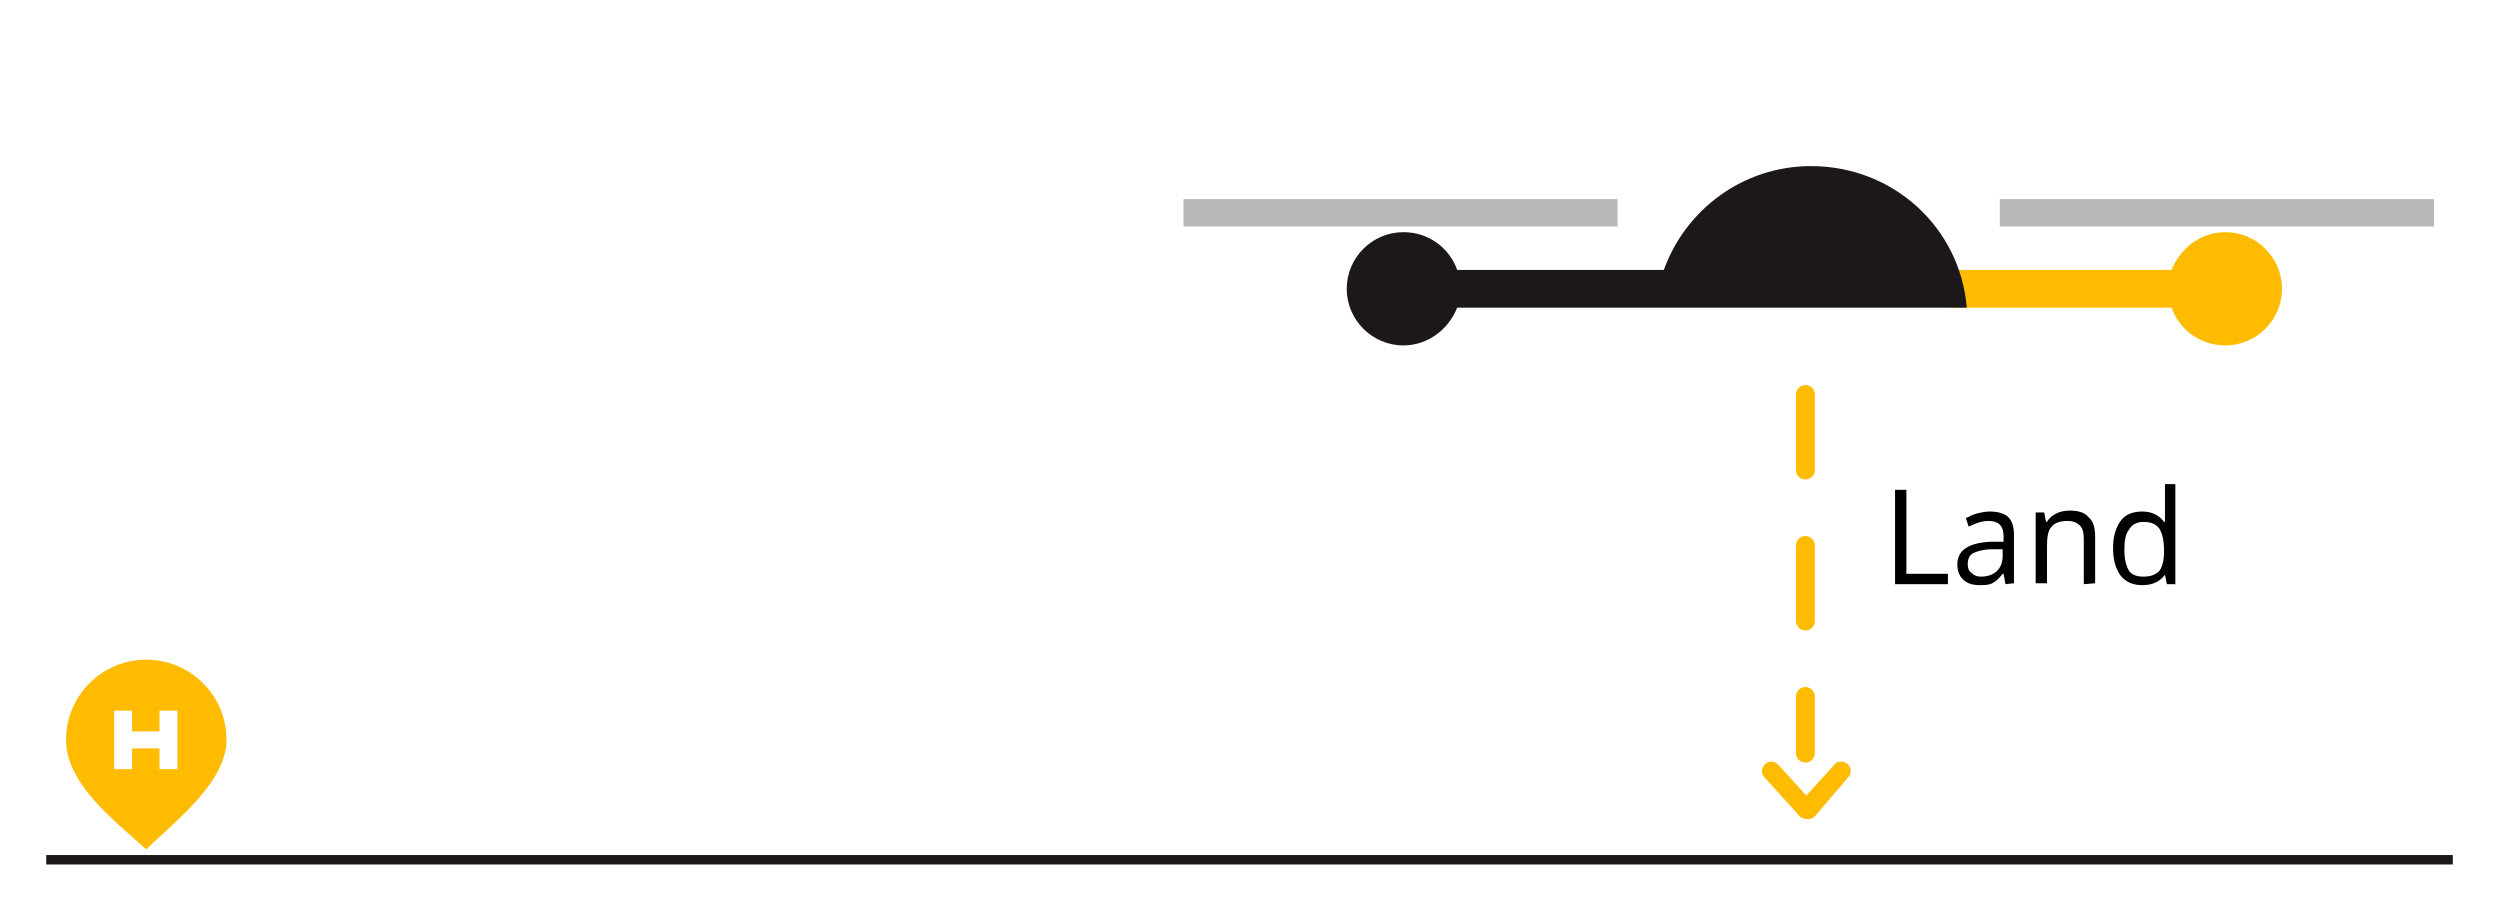
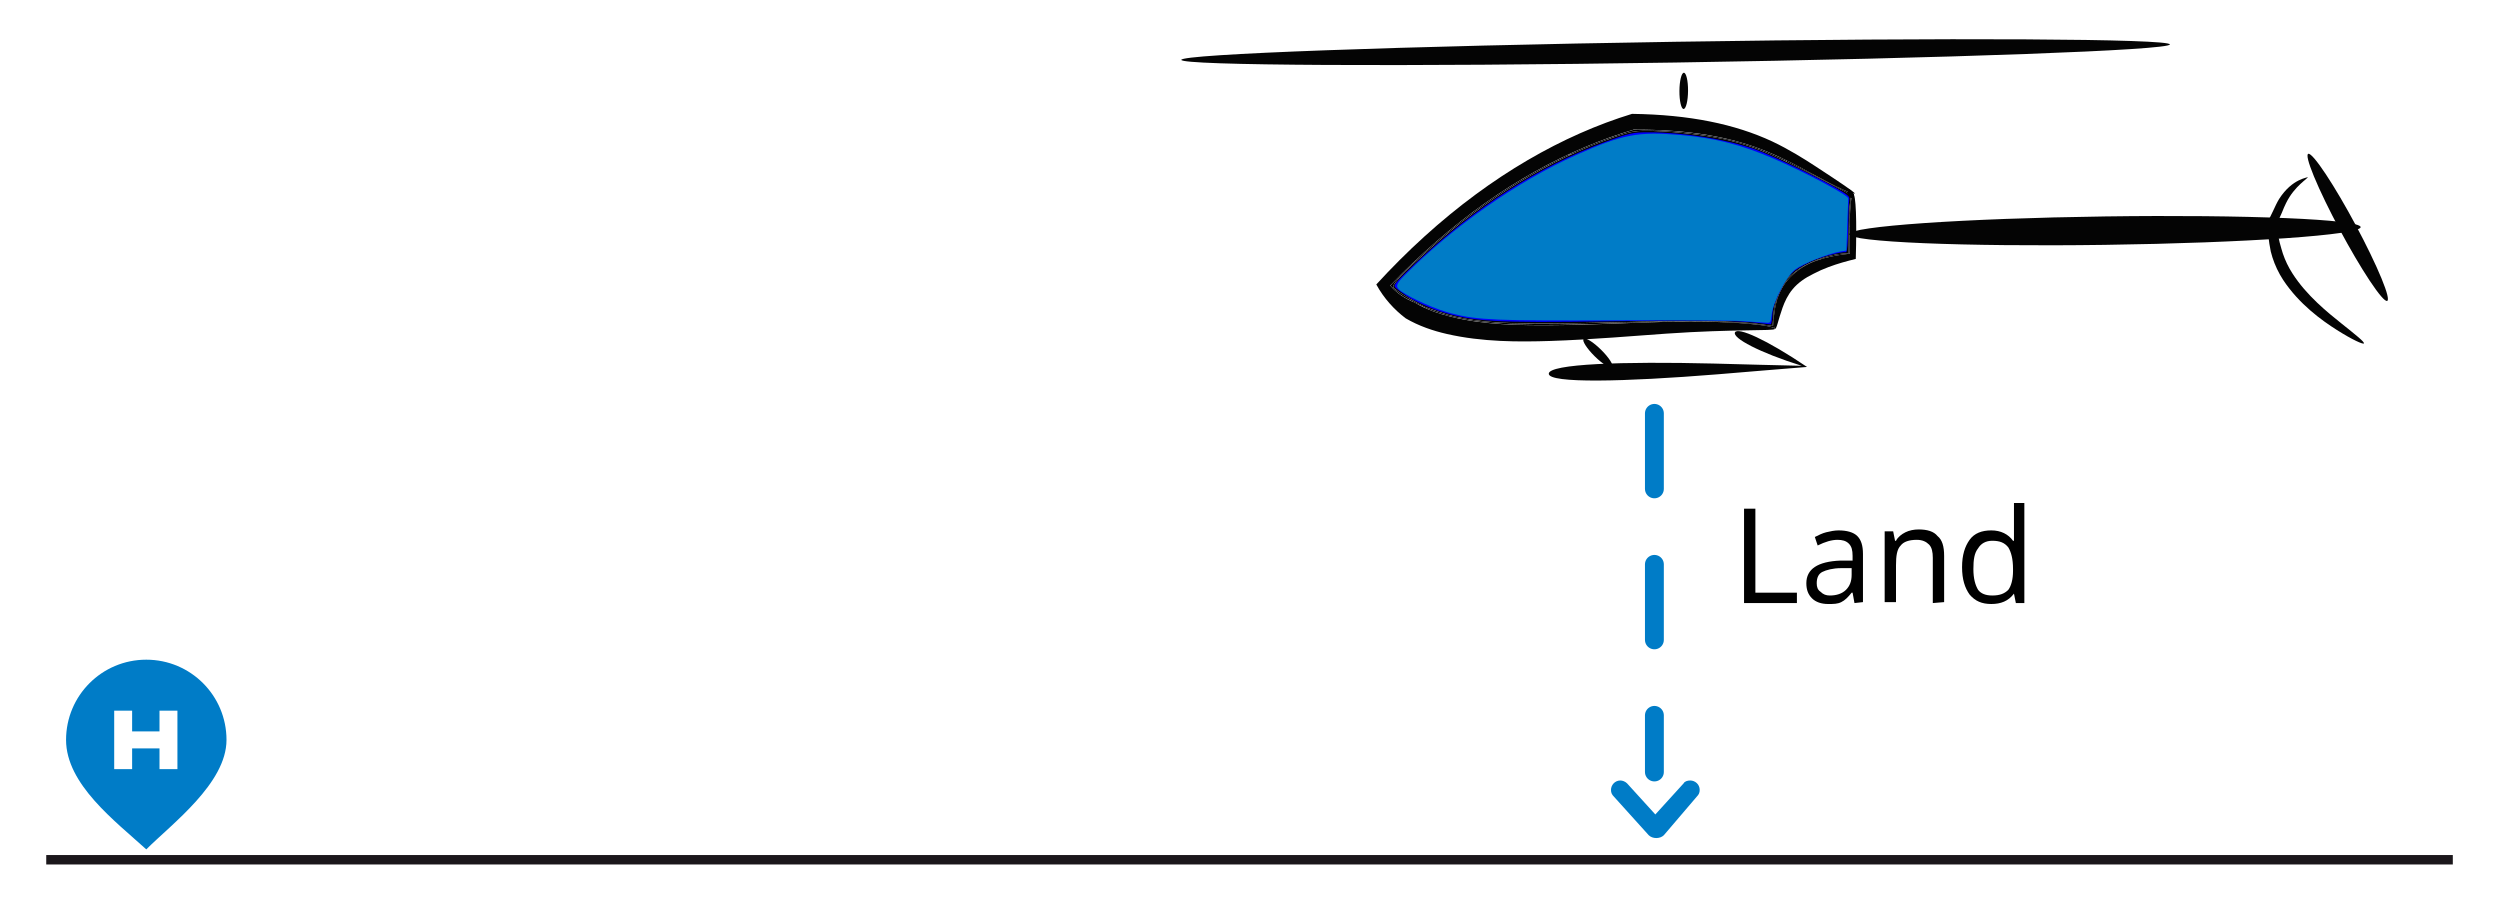
<svg xmlns="http://www.w3.org/2000/svg" version="1.1" id="Ebene_1" x="0px" y="0px" viewBox="-9 23.6 264.9 95.1" style="enable-background:new -9 23.6 264.9 95.1;" xml:space="preserve">
-   <style type="text/css">
+   <defs id="defs17705">
+ 	
+ 	
+ 
+ 		
+ 		
+ 		
+ 		
+ 		
+ 	
+ 			
+ 			
+ 		</defs>
+   <style type="text/css" id="style17662">
	.st0{fill:#FFBB00;}
	.st1{fill:#1B171B;}
	.st2{fill:#B8B8B9;}
	.st3{fill:none;}
	.st4{enable-background:new    ;}
	
		.st5{fill:none;stroke:#FFBB00;stroke-width:2;stroke-linecap:round;stroke-linejoin:round;stroke-miterlimit:10;stroke-dasharray:8,8;}
	.st6{fill:none;stroke:#1B171B;stroke-miterlimit:10;}
</style>
-   <g>
-     <g>
-       <g>
-         <g>
-           <path class="st0" d="M226.8,48.2c-2.6,0-4.8,1.7-5.7,4h-23.4v4h23.4c0.8,2.3,3,4,5.7,4c3.3,0,6-2.7,6-6      C232.8,50.9,230.1,48.2,226.8,48.2z" />
-           <path class="st1" d="M182.9,41.2c-7.2,0-13.3,4.6-15.6,11h-21.9c-0.8-2.3-3-4-5.7-4c-3.3,0-6,2.7-6,6s2.7,6,6,6      c2.6,0,4.8-1.7,5.7-4h21h31.8h1.2C198.7,47.7,191.6,41.2,182.9,41.2z" />
+   <g id="g20412">
+     <rect x="190.4" y="74.9" class="st3" width="67.5" height="13.5" id="rect17676" />
+     <g class="st4" id="g17686" transform="translate(-16,2)">
+       <path d="m 191.8,85.5 v -10 h 1.2 v 8.9 h 4.4 v 1.1 z" id="path17678" />
+       <path d="m 203.5,85.5 -0.2,-1.1 h -0.1 c -0.4,0.5 -0.7,0.8 -1.1,1 -0.4,0.2 -0.8,0.2 -1.4,0.2 -0.7,0 -1.3,-0.2 -1.7,-0.6 -0.4,-0.4 -0.6,-0.9 -0.6,-1.6 0,-1.5 1.2,-2.3 3.6,-2.4 h 1.3 v -0.5 c 0,-0.6 -0.1,-1 -0.4,-1.3 -0.3,-0.3 -0.7,-0.4 -1.2,-0.4 -0.6,0 -1.3,0.2 -2.1,0.6 l -0.3,-0.9 c 0.4,-0.2 0.8,-0.4 1.2,-0.5 0.4,-0.1 0.9,-0.2 1.3,-0.2 0.9,0 1.6,0.2 2,0.6 0.4,0.4 0.6,1 0.6,1.9 v 5.1 z m -2.6,-0.8 c 0.7,0 1.3,-0.2 1.7,-0.6 0.4,-0.4 0.6,-0.9 0.6,-1.6 v -0.7 h -1.1 c -0.9,0 -1.6,0.2 -2,0.4 -0.4,0.2 -0.6,0.6 -0.6,1.2 0,0.4 0.1,0.7 0.4,0.9 0.3,0.3 0.6,0.4 1,0.4 z" id="path17680" />
+       <path d="m 211.8,85.5 v -4.8 c 0,-0.6 -0.1,-1.1 -0.4,-1.4 -0.3,-0.3 -0.7,-0.5 -1.3,-0.5 -0.8,0 -1.4,0.2 -1.7,0.6 -0.4,0.4 -0.5,1.1 -0.5,2.1 v 3.9 h -1.2 v -7.5 h 0.9 l 0.2,1 h 0.1 c 0.2,-0.4 0.6,-0.7 1,-0.9 0.4,-0.2 0.9,-0.3 1.4,-0.3 0.9,0 1.6,0.2 2,0.7 0.5,0.4 0.7,1.1 0.7,2.1 v 4.9 z" id="path17682" />
+       <path d="m 220.4,84.5 v 0 c -0.6,0.8 -1.4,1.1 -2.4,1.1 -1,0 -1.7,-0.3 -2.3,-1 -0.5,-0.7 -0.8,-1.6 -0.8,-2.9 0,-1.3 0.3,-2.2 0.8,-2.9 0.5,-0.7 1.3,-1 2.3,-1 1,0 1.8,0.4 2.3,1.1 h 0.1 v -0.5 -0.5 -3 h 1.1 v 10.6 h -0.9 z m -2.3,0.2 c 0.8,0 1.3,-0.2 1.7,-0.6 0.3,-0.4 0.5,-1.1 0.5,-2 v -0.2 c 0,-1.1 -0.2,-1.8 -0.5,-2.3 -0.4,-0.5 -0.9,-0.7 -1.7,-0.7 -0.7,0 -1.2,0.3 -1.5,0.8 -0.4,0.5 -0.5,1.2 -0.5,2.2 0,1 0.2,1.7 0.5,2.2 0.3,0.4 0.8,0.6 1.5,0.6 z" id="path17684" />
+     </g>
+     <g id="g18588" transform="translate(-16,2)">
+       <path class="st0" d="m 186.8,106 v 0 c 0.2,-0.2 0.3,-0.4 0.3,-0.7 0,-0.6 -0.5,-1 -1,-1 -0.3,0 -0.6,0.1 -0.7,0.3 v 0 l -3,3.3 -3,-3.3 v 0 c -0.2,-0.2 -0.5,-0.3 -0.7,-0.3 -0.6,0 -1,0.5 -1,1 0,0.3 0.1,0.5 0.3,0.7 v 0 l 3.7,4.1 c 0.2,0.2 0.5,0.3 0.8,0.3 0.3,0 0.6,-0.1 0.8,-0.3 z" id="path17688" style="fill:#007cc7;fill-opacity:1" />
+       <line class="st5" x1="182.3" y1="65.4" x2="182.3" y2="103.4" id="line17690" style="fill:#007cc7;fill-opacity:1;stroke:#007cc7;stroke-opacity:1" />
+     </g>
+     <g id="g20360" transform="rotate(26.1,177.5624,237.0863)">
+       <g id="g306" transform="matrix(5.756386,0,0,5.969262,28.12214,29.94723)">
+         <g id="g928" style="font-style:normal;font-weight:normal;font-size:43.74px;line-height:1.25;font-family:sans-serif;display:inline;fill:#040404;fill-opacity:1;stroke:none;stroke-width:1.094" transform="matrix(0.05083588,0,0,0.05083588,5.205767,0.178027)">
+           <path id="path910" d="m 144.303,148.3 c 0.258,0.747 -13.24,6.262 -34.537,18.15 -8.451,4.723 -24.241,13.84 -36.539,20.106 -9.98,5.104 -21.899,10.8 -34.793,13.707 -4.976,1.126 -10.339,1.801 -15.841,1.411 -5.064,-0.95 -10.242,-2.897 -14.946,-6.101 2.261,-7.431 4.914,-14.941 8.003,-22.423 12.201,-29.554 28.87,-53.099 47.967,-70.357 0,0 1.1e-5,0 1.1e-5,0 18.953,-8.653 35.214,-12.608 49.939,-12.891 6.703,-0.095 13.241,0.57 17.946,1.133 11.007,1.312 17.203,2.152 17.199,2.502 -0.009,0.675 -6.293,0.817 -17.428,0.359 -4.629,-0.188 -11.233,-0.444 -17.562,-0.032 -13.995,0.842 -28.971,5.018 -47.015,13.6 -3e-6,0 -6e-6,0 -1e-5,0 -18.305,16.191 -34.314,37.888 -46.364,65.383 -3.051,6.961 -5.701,13.965 -7.992,20.917 3.183,1.399 6.957,1.843 10.746,1.582 4.65,0.401 9.423,-0.177 14.035,-1.133 12.004,-2.499 23.647,-7.841 33.649,-12.624 14.117,-6.775 26.472,-13.525 37.053,-18.813 22,-11.007 36.094,-15.594 36.48,-14.476 z" style="opacity:1;fill:#040404;fill-opacity:1;stroke:none;stroke-width:0;stroke-linecap:butt;stroke-linejoin:miter;stroke-miterlimit:4;stroke-dasharray:none;stroke-opacity:1" />
+           <path id="path912" d="m 153.389,107.163 c -1.212,-2.479 34.808,-22.587 80.402,-44.882 45.594,-22.296 83.582,-38.378 84.795,-35.899 1.212,2.479 -34.808,22.587 -80.402,44.882 -45.594,22.296 -83.582,38.378 -84.795,35.899 z" style="fill:#040404;fill-opacity:1;stroke:none;stroke-width:0.265px;stroke-linecap:butt;stroke-linejoin:miter;stroke-opacity:1" />
+           <path id="path914" d="m 77.948,197.067 c -1.572,-3.099 22.168,-15.293 51.925,-28.49 10.618,-4.709 20.607,-9.044 29.063,-12.853 -15.94,2.342 -27.024,1.961 -27.024,-0.229 0,-2.163 11.259,-2.597 28.938,-0.229 -8.043,4.562 -17.6,10.142 -27.928,16.059 -29.243,16.755 -53.409,28.825 -54.974,25.742 z" style="fill:#040404;fill-opacity:1;stroke:none;stroke-width:0.265px;stroke-linecap:butt;stroke-linejoin:miter;stroke-opacity:1" />
+           <path id="path916" d="M -91.538,155.096 C -92.427,153.287 -21.695,116.72 66.345,73.472 154.385,30.225 226.559,-3.407 227.447,-1.599 228.335,0.209 157.603,36.777 69.564,80.024 -18.476,123.272 -90.65,156.904 -91.538,155.096 Z" style="fill:#040404;fill-opacity:1;stroke:none;stroke-width:0.265px;stroke-linecap:butt;stroke-linejoin:miter;stroke-opacity:1" />
+           <path id="path918" d="m 83.722,180.803 c 0.271,-0.841 3.584,-0.525 7.394,0.704 3.81,1.229 6.683,2.909 6.411,3.749 -0.271,0.841 -3.584,0.525 -7.394,-0.704 -3.81,-1.229 -6.683,-2.909 -6.411,-3.749 z" style="fill:#040404;fill-opacity:1;stroke:none;stroke-width:0.265px;stroke-linecap:butt;stroke-linejoin:miter;stroke-opacity:1" />
+           <path id="path920" d="m 148.294,93.964 c 0.898,-0.449 5.437,7.708 11.193,19.949 0,0 1e-5,0 1e-5,0 -2.473,1.978 -5.132,4.237 -7.565,6.734 -1.386,1.422 -2.648,2.868 -3.78,4.359 -2.159,2.662 -3.658,5.319 -4.342,8.026 -0.689,2.586 -0.6,5.27 -0.356,7.398 0,0 0,0 0,0 0.553,4.769 1.567,7.646 0.859,7.87 -0.265,0.084 -2.127,-2.418 -3.456,-7.365 0,0 0,0 0,0 -0.62,-2.304 -1.036,-5.343 -0.444,-8.643 0.642,-3.381 2.249,-6.697 4.666,-9.748 1.162,-1.374 2.458,-2.66 3.879,-3.881 2.5,-2.147 5.208,-3.934 7.747,-5.459 0,0 0,0 0,0 -5.606,-10.499 -9.306,-18.788 -8.401,-19.24 z" style="fill:#040404;fill-opacity:1;stroke:none;stroke-width:0.265px;stroke-linecap:butt;stroke-linejoin:miter;stroke-opacity:1" />
+           <path id="path922" d="m 73.924,81.94 c 0.765,-0.383 2.663,1.86 4.235,5.005 1.573,3.145 2.228,6.009 1.463,6.391 -0.765,0.383 -2.663,-1.86 -4.235,-5.005 -1.573,-3.145 -2.228,-6.009 -1.463,-6.391 z" style="fill:#040404;fill-opacity:1;stroke:none;stroke-width:0.265px;stroke-linecap:butt;stroke-linejoin:miter;stroke-opacity:1" />
+           <path id="path924" d="m 293.402,18.787 c 0.484,0.314 -2.882,4.593 -2.894,11.524 -0.07,2.207 0.488,4.831 0.114,8.078 1.65,2.22 3.505,4.771 5.551,6.843 1.698,1.869 3.682,3.594 5.925,5.087 0.541,0.36 1.089,0.702 1.643,1.025 0,0 0,10e-7 0,10e-7 8.118,4.79 17.828,6.877 23.951,8.194 6.532,1.405 10.552,2.226 10.479,2.82 -0.056,0.456 -4.178,0.634 -10.916,-0.074 -6.416,-0.674 -16.442,-2.312 -25.517,-7.483 0,-10e-7 -10e-6,-10e-7 -10e-6,-10e-7 -0.628,-0.362 -1.248,-0.746 -1.858,-1.153 -2.533,-1.688 -4.754,-3.664 -6.63,-5.822 -2.347,-2.879 -4.275,-6.043 -5.864,-8.667 0.387,-2.965 -0.056,-6.139 0.203,-9.036 1.012,-8.636 6.088,-11.156 5.812,-11.335 z" style="fill:#040404;fill-opacity:1;stroke:none;stroke-width:0.265px;stroke-linecap:butt;stroke-linejoin:miter;stroke-opacity:1" />
+           <path id="path926" d="m 298.827,20.523 c -10.526,-8.381 -12.082,-11.635 -3.472,-7.264 8.61,4.371 24.141,14.72 34.667,23.101 10.526,8.381 12.082,11.635 3.472,7.264 -8.61,-4.371 -24.141,-14.72 -34.667,-23.101 z" style="fill:#040404;fill-opacity:1;stroke:none;stroke-width:0.304px;stroke-linecap:butt;stroke-linejoin:miter;stroke-opacity:1" />
        </g>
-         <rect x="116.4" y="44.7" class="st2" width="46" height="2.9" />
-         <rect x="202.9" y="44.7" class="st2" width="46" height="2.9" />
+         <path style="fill:#040404;fill-opacity:1;stroke-width:0.114" d="m 23.103,37.76 c -0.614,-0.042 -1.174,-0.134 -1.245,-0.205 -0.15,-0.15 0.166,-1.117 1.065,-3.269 2.021,-4.835 4.831,-9.076 8.109,-12.242 0.973,-0.939 1.181,-1.082 2.301,-1.571 1.578,-0.69 3.609,-1.366 5.016,-1.668 1.701,-0.366 3.373,-0.467 6.47,-0.39 l 2.833,0.07 0.142,0.455 c 0.078,0.25 0.444,1.058 0.812,1.795 l 0.67,1.34 -0.456,0.256 c -0.834,0.469 -1.892,1.568 -2.293,2.383 -0.329,0.669 -0.372,0.863 -0.367,1.673 0.004,0.71 0.071,1.073 0.294,1.614 l 0.289,0.698 -0.808,0.255 c -1.638,0.517 -4.248,1.712 -9.377,4.294 -5.307,2.672 -7.378,3.585 -9.291,4.097 -0.929,0.249 -1.349,0.319 -2.704,0.455 -0.189,0.019 -0.845,9.9e-5 -1.459,-0.042 z" id="path1831" transform="matrix(0.2645833,0,0,0.2645833,0.1124138,0.09320379)" />
+         <path style="fill:#0000ff;fill-opacity:1;stroke-width:0.114" d="m 22.906,37.683 c -1.113,-0.171 -1.059,-0.143 -0.986,-0.507 0.037,-0.186 0.293,-0.915 0.569,-1.62 2.054,-5.25 4.767,-9.568 8.179,-13.015 1.208,-1.221 1.417,-1.381 2.407,-1.849 2.196,-1.037 5.099,-1.89 7.22,-2.12 1.234,-0.134 4.881,-0.16 6.361,-0.045 0.84,0.065 0.966,0.104 1.02,0.312 0.034,0.13 0.391,0.905 0.794,1.721 0.431,0.874 0.68,1.501 0.606,1.526 -0.335,0.112 -1.534,1.127 -1.956,1.655 -0.86,1.079 -0.965,1.367 -0.961,2.65 0.003,0.923 0.051,1.246 0.25,1.683 0.136,0.297 0.211,0.56 0.168,0.585 -0.043,0.024 -0.361,0.135 -0.707,0.247 -1.341,0.432 -4.046,1.67 -9.482,4.34 -7.069,3.472 -8.516,4.055 -10.91,4.395 -0.78,0.111 -1.996,0.131 -2.571,0.043 z" id="path1833" transform="matrix(0.2645833,0,0,0.2645833,0.1124138,0.09320379)" />
+         <path style="fill:#0000ff;fill-opacity:1;stroke-width:0.114" d="m 22.392,37.541 c -0.292,-0.065 -0.341,-0.126 -0.328,-0.415 0.041,-0.945 2.414,-6.076 3.934,-8.508 1.542,-2.466 3.702,-5.142 5.421,-6.717 1.211,-1.109 3.82,-2.211 6.988,-2.952 1.282,-0.3 1.522,-0.318 4.767,-0.361 1.879,-0.025 3.628,-0.013 3.886,0.026 l 0.47,0.07 0.712,1.533 c 0.392,0.843 0.712,1.606 0.712,1.695 0,0.089 -0.207,0.306 -0.461,0.482 -0.637,0.441 -1.771,1.676 -2.074,2.257 -0.37,0.71 -0.43,2.41 -0.117,3.299 l 0.228,0.646 -0.873,0.315 c -1.322,0.477 -4.134,1.77 -8.962,4.119 -6.789,3.304 -8.393,3.983 -10.355,4.383 -1.127,0.23 -3.184,0.296 -3.948,0.127 z" id="path1904" transform="matrix(0.2645833,0,0,0.2645833,0.1124138,0.09320379)" />
+         <path style="fill:none;stroke:#000000;stroke-width:0;stroke-linecap:butt;stroke-linejoin:miter;stroke-dasharray:none;stroke-opacity:1" d="m 12.697,4.935 c 0.002,0.001 0.005,0.003 0.006,0.005 4.5e-4,6.085e-4 4.77e-4,0.002 10e-4,0.002 8.73e-4,8.732e-4 0.002,0.001 0.003,0.002 0.002,0.003 0.004,0.006 0.006,0.008 9.26e-4,0.001 0.002,0.002 0.003,0.003 3.44e-4,5.821e-4 -3.18e-4,0.001 0,0.002 7.67e-4,0.002 0.002,0.003 0.003,0.004 0.001,0.002 0.003,0.003 0.004,0.005 6.88e-4,0.001 0.001,0.002 0.002,0.003 0.001,0.002 0.003,0.003 0.005,0.004 0.001,8.466e-4 0.002,0.002 0.003,0.003 6.35e-4,4.233e-4 0.002,4.762e-4 0.002,0.001 5.56e-4,5.556e-4 4.76e-4,0.002 10e-4,0.002 2.43e-4,2.437e-4 7.14e-4,-1.54e-4 0.001,0 0.001,5.556e-4 0.002,0.001 0.003,0.002 0.001,9.26e-4 0.002,0.002 0.003,0.003 6.35e-4,4.233e-4 0.002,4.762e-4 0.002,0.001 2.44e-4,2.434e-4 -2.43e-4,7.937e-4 0,0.001 2.44e-4,2.437e-4 7.15e-4,-1.539e-4 0.001,0 0.001,6.35e-4 10e-4,0.001 10e-4,0.002" id="path2062" />
+         <path style="fill:none;stroke:#000000;stroke-width:0.065;stroke-linecap:butt;stroke-linejoin:miter;stroke-dasharray:none;stroke-opacity:1" d="m 12.645,4.943 c 0.009,0.003 0.019,0.005 0.028,0.008 0.005,0.002 0.023,0.011 0.028,0.013 0.002,0.001 0.004,0.002 0.006,0.003 6.88e-4,3.44e-4 0.002,5.821e-4 0.002,0.001 7.67e-4,5.821e-4 0.001,0.002 0.002,0.002 2.91e-4,1.911e-4 7.41e-4,-1.912e-4 10e-4,0 8.2e-4,5.292e-4 0.001,0.001 0.002,0.002 0.002,0.002 0.004,0.003 0.006,0.004 0.001,9.261e-4 0.002,0.002 0.003,0.003 2.07e-4,2.645e-4 -3.17e-4,8.731e-4 0,0.001 6.09e-4,3.175e-4 0.001,-2.177e-4 0.002,0 4.5e-4,1.543e-4 6.88e-4,6.879e-4 10e-4,0.001 6.88e-4,6.879e-4 0.002,0.001 0.002,0.002 0.001,0.001 0.002,0.003 0.003,0.004 2.43e-4,2.437e-4 7.67e-4,-2.067e-4 10e-4,0 0.001,8.731e-4 0.002,0.002 0.003,0.003 5.56e-4,4.233e-4 0.002,-3.175e-4 0.002,0 8.73e-4,4.233e-4 0.001,0.002 0.002,0.002 3.17e-4,1.542e-4 7.94e-4,-2.435e-4 10e-4,0 2.43e-4,2.436e-4 -1.55e-4,7.143e-4 0,0.001 0.002,0.005 -4.24e-4,-0.004 0.002,0.003 2.18e-4,6.615e-4 0,0.001 0,0.002 0,0.001 0,0.003 0,0.004" id="path2064" />
+         <path style="fill:#000000;fill-opacity:1;stroke-width:0.001;stroke-dasharray:none" d="m 47.322,18.476 c -0.02,-6.05e-4 -0.18,-0.005 -0.355,-0.009 -0.292,-0.007 -0.501,-0.012 -1.654,-0.041 -1.217,-0.03 -1.895,-0.04 -2.442,-0.036 l -0.29,0.002 v -0.039 -0.039 l 0.243,0.003 c 0.332,0.004 0.626,0.01 0.981,0.022 0.154,0.005 0.446,0.016 0.873,0.033 0.809,0.032 1.61,0.048 2.123,0.041 0.232,-0.003 0.33,-0.006 0.493,-0.014 l 0.052,-0.003 -0.008,0.025 c -0.004,0.014 -0.007,0.025 -0.006,0.026 8.94e-4,8.94e-4 0.022,0.008 0.048,0.015 0.025,0.008 0.047,0.014 0.048,0.015 0.002,0.002 -0.025,0.001 -0.105,-0.001 z" id="path2066" transform="matrix(0.2645833,0,0,0.2645833,0.1124138,0.09320379)" />
+         <path style="fill:#000000;fill-opacity:1;stroke-width:0.004;stroke-dasharray:none" d="m 23.03,37.849 c -0.342,-0.015 -0.688,-0.07 -0.983,-0.156 -0.095,-0.028 -0.399,-0.136 -0.41,-0.146 -0.013,-0.011 0.396,-1.176 0.642,-1.829 1.404,-3.73 3.219,-7.078 5.406,-9.977 0.313,-0.414 0.653,-0.847 0.939,-1.191 0.122,-0.147 0.16,-0.184 0.192,-0.184 0.047,0 0.062,-0.025 -0.145,0.226 -2.233,2.71 -4.196,5.996 -5.679,9.508 -0.638,1.511 -1.033,2.569 -1.141,3.056 -0.037,0.169 -0.041,0.345 -0.008,0.392 0.086,0.123 1.269,0.255 2.344,0.26 0.37,0.002 0.468,-0.003 0.797,-0.041 0.975,-0.113 1.318,-0.171 1.961,-0.331 2.024,-0.505 3.854,-1.294 9.141,-3.941 2.348,-1.175 3.593,-1.791 3.603,-1.781 0.004,0.004 -0.261,0.145 -0.591,0.312 -0.329,0.167 -1.066,0.547 -1.638,0.843 -3.293,1.708 -5.259,2.671 -6.84,3.349 -1.94,0.833 -3.625,1.349 -5.067,1.552 -0.581,0.082 -0.653,0.086 -1.492,0.087 -0.438,2.19e-4 -0.903,-0.004 -1.033,-0.01 z" id="path2068" transform="matrix(0.2645833,0,0,0.2645833,0.1124138,0.09320379)" />
+         <path style="fill:#000000;fill-opacity:1;stroke-width:0.004;stroke-dasharray:none" d="m 28.789,24.357 c 0,-0.011 0.488,-0.576 0.719,-0.833 0.734,-0.816 1.487,-1.569 2.4,-2.402 0.173,-0.158 0.138,-0.139 0.827,-0.453 2.654,-1.211 5.168,-1.967 7.359,-2.215 0.12,-0.014 0.242,-0.028 0.27,-0.033 0.046,-0.007 0.051,-0.004 0.051,0.032 0,0.034 -0.007,0.04 -0.047,0.04 -0.134,0 -0.84,0.091 -1.289,0.166 -1.625,0.271 -3.946,1.009 -5.915,1.881 -0.769,0.34 -1.115,0.557 -1.616,1.009 -0.731,0.66 -1.709,1.675 -2.468,2.561 -0.158,0.185 -0.224,0.251 -0.252,0.253 -0.021,0.002 -0.038,-9.37e-4 -0.038,-0.006 z" id="path2070" transform="matrix(0.2645833,0,0,0.2645833,0.1124138,0.09320379)" />
+         <path style="fill:#000000;fill-opacity:1;stroke-width:0.004;stroke-dasharray:none" d="m 40.414,18.452 c 0,-0.026 0.009,-0.038 0.03,-0.038 0.016,0 0.099,-0.007 0.184,-0.015 0.31,-0.031 0.932,-0.063 1.431,-0.073 0.509,-0.01 0.512,-0.01 0.512,0.022 0,0.031 -0.011,0.032 -0.293,0.042 -0.889,0.029 -1.739,0.072 -1.836,0.094 -0.02,0.004 -0.027,-0.004 -0.027,-0.031 z" id="path2072" transform="matrix(0.2645833,0,0,0.2645833,0.1124138,0.09320379)" />
+         <path style="fill:#000000;fill-opacity:1;stroke-width:0.004;stroke-dasharray:none" d="" id="path2074" transform="matrix(0.2645833,0,0,0.2645833,0.1124138,0.09320379)" />
+         <path style="fill:#000000;fill-opacity:1;stroke-width:0.004;stroke-dasharray:none" d="" id="path2076" transform="matrix(0.2645833,0,0,0.2645833,0.1124138,0.09320379)" />
+         <path style="fill:#000000;fill-opacity:1;stroke-width:0.001;stroke-dasharray:none" d="m 41.803,30.693 c 0.001,-0.015 -0.021,-0.004 0.351,-0.176 1.439,-0.668 2.523,-1.125 3.37,-1.421 0.172,-0.06 0.408,-0.137 0.83,-0.27 0.214,-0.067 0.39,-0.125 0.39,-0.127 0,-0.002 -0.068,-0.17 -0.152,-0.372 -0.2,-0.484 -0.231,-0.564 -0.282,-0.731 -0.071,-0.233 -0.117,-0.496 -0.132,-0.76 -0.002,-0.039 -0.005,-0.08 -0.006,-0.091 -0.002,-0.02 -0.002,-0.021 0.007,-0.021 0.009,0 0.009,0.002 0.012,0.032 0.008,0.092 0.035,0.268 0.061,0.397 0.051,0.247 0.141,0.552 0.243,0.822 0.122,0.322 0.282,0.629 0.405,0.778 l 0.023,0.028 -0.05,4.64e-4 c -0.063,5.89e-4 -0.121,0.008 -0.229,0.03 -0.794,0.16 -2.662,0.885 -4.629,1.795 -0.103,0.048 -0.193,0.089 -0.2,0.092 l -0.013,0.006 z" id="path2078" transform="matrix(0.2645833,0,0,0.2645833,0.1124138,0.09320379)" />
+         <path style="fill:#000000;fill-opacity:1;stroke-width:0.001;stroke-dasharray:none" d="m 37.225,32.92 c 0,-0.003 1.057,-0.531 1.511,-0.755 1.286,-0.635 1.925,-0.944 3.02,-1.463 0.024,-0.012 0.045,-0.021 0.046,-0.021 0.003,0 0.001,0.018 -0.002,0.022 -0.002,0.003 -0.078,0.04 -0.169,0.082 -0.606,0.284 -1.102,0.525 -1.795,0.873 -0.225,0.113 -0.411,0.205 -0.411,0.204 -7.59e-4,-7.59e-4 0.026,-0.016 0.06,-0.033 0.075,-0.039 0.188,-0.1 0.198,-0.108 0.019,-0.014 -0.002,-0.008 -0.051,0.014 -0.158,0.072 -1.008,0.489 -1.669,0.82 -0.395,0.198 -0.738,0.367 -0.738,0.364 z" id="path2080" transform="matrix(0.2645833,0,0,0.2645833,0.1124138,0.09320379)" />
+         <path style="fill:#000000;fill-opacity:1;stroke-width:0.004;stroke-dasharray:none" d="" id="path2142" transform="matrix(0.2645833,0,0,0.2645833,0.1124138,0.09320379)" />
+         <path style="fill:#000000;fill-opacity:1;stroke-width:0.004;stroke-dasharray:none" d="m 46.167,26.644 c -0.005,-0.123 -0.004,-0.629 0.002,-0.726 0.02,-0.334 0.064,-0.532 0.18,-0.812 0.046,-0.111 0.155,-0.344 0.21,-0.447 0.207,-0.395 0.573,-0.874 0.991,-1.3 l 0.082,-0.083 0.028,0.001 0.028,0.001 -0.041,0.037 c -0.023,0.02 -0.096,0.092 -0.163,0.158 -0.276,0.275 -0.429,0.458 -0.617,0.742 -0.231,0.348 -0.402,0.693 -0.521,1.057 -0.106,0.321 -0.157,0.599 -0.173,0.941 -0.005,0.1 -0.003,0.296 0.004,0.389 0.01,0.135 0.01,0.123 0.001,0.123 -0.008,0 -0.008,-0.003 -0.011,-0.081 z" id="path2144" transform="matrix(0.2645833,0,0,0.2645833,0.1124138,0.09320379)" />
+         <path style="fill:#000000;fill-opacity:1;stroke-width:0.004;stroke-dasharray:none" d="m 47.641,23.272 c -0.002,-0.004 0.086,-0.091 0.178,-0.177 0.317,-0.295 0.651,-0.553 0.931,-0.719 0.034,-0.02 0.167,-0.096 0.295,-0.167 0.128,-0.072 0.233,-0.131 0.234,-0.131 6.57e-4,-4.75e-4 -0.156,-0.314 -0.347,-0.698 -0.192,-0.383 -0.373,-0.746 -0.402,-0.807 l -0.054,-0.11 h 0.027 0.027 l 0.095,0.193 0.095,0.193 -0.004,0.017 c -0.007,0.034 0.01,0.066 0.041,0.077 0.012,0.004 0.017,0.014 0.065,0.107 0.17,0.334 0.282,0.549 0.434,0.836 0.072,0.136 0.096,0.184 0.092,0.187 -0.003,0.002 -0.036,0.022 -0.073,0.045 -0.484,0.294 -0.909,0.589 -1.252,0.87 -0.078,0.064 -0.232,0.196 -0.29,0.248 l -0.044,0.04 h -0.023 c -0.013,0 -0.024,-0.002 -0.026,-0.003 z" id="path2146" transform="matrix(0.2645833,0,0,0.2645833,0.1124138,0.09320379)" />
+         <path style="fill:#000000;fill-opacity:1;stroke-width:0.004;stroke-dasharray:none" d="m 48.447,20.406 c -0.015,-0.031 -0.04,-0.083 -0.055,-0.114 -0.248,-0.514 -0.481,-1.038 -0.566,-1.268 -0.018,-0.05 -0.117,-0.361 -0.117,-0.369 0,-0.002 0.009,-0.004 0.022,-0.003 l 0.022,8.15e-4 0.013,0.045 c 0.099,0.329 0.349,0.912 0.721,1.681 l 0.041,0.085 h -0.027 -0.027 z" id="path2148" transform="matrix(0.2645833,0,0,0.2645833,0.1124138,0.09320379)" />
+         <path style="fill:#000000;fill-opacity:1;stroke-width:0.004;stroke-dasharray:none" d="" id="path2150" transform="matrix(0.2645833,0,0,0.2645833,0.1124138,0.09320379)" />
+         <path style="fill:#000000;fill-opacity:1;stroke-width:0.004;stroke-dasharray:none" d="" id="path2152" transform="matrix(0.2645833,0,0,0.2645833,0.1124138,0.09320379)" />
+         <path style="fill:#000000;fill-opacity:1;stroke-width:0.004;stroke-dasharray:none" d="m 47.708,18.646 c -0.022,-0.004 -0.029,-0.007 -0.064,-0.033 -0.026,-0.019 -0.033,-0.025 -0.071,-0.06 -0.025,-0.024 -0.138,-0.081 -0.188,-0.095 -0.023,-0.006 -0.043,-0.012 -0.046,-0.013 -0.003,-0.001 -0.003,-0.008 0.003,-0.026 0.043,-0.15 0.061,-0.206 0.064,-0.206 0.013,0 0.106,0.031 0.14,0.046 0.109,0.049 0.135,0.065 0.219,0.134 0.011,0.009 0.028,0.022 0.038,0.03 0.023,0.017 0.039,0.04 0.05,0.072 0.008,0.025 0.011,0.063 0.005,0.063 -0.002,0 -0.006,0.008 -0.01,0.017 -0.02,0.052 -0.079,0.083 -0.14,0.072 z m -0.06,-0.076 c 0.057,-0.005 0.068,-0.013 0.019,-0.013 -0.035,2.9e-4 -0.04,0.001 -0.04,0.007 0,0.009 0.004,0.012 0.009,0.009 0.002,-0.001 0.008,-0.003 0.012,-0.003 z" id="path2154" transform="matrix(0.2645833,0,0,0.2645833,0.1124138,0.09320379)" />
+         <path style="fill:#000000;fill-opacity:1;stroke-width:0.004;stroke-dasharray:none" d="m 47.708,18.646 c -0.01,-0.002 -0.022,-0.005 -0.027,-0.008 -0.019,-0.01 -0.058,-0.039 -0.094,-0.071 -0.029,-0.026 -0.049,-0.039 -0.095,-0.063 -0.052,-0.027 -0.072,-0.035 -0.153,-0.059 -0.005,-0.002 -0.006,0.002 0.036,-0.142 l 0.027,-0.091 0.013,0.002 c 0.034,0.005 0.122,0.038 0.182,0.068 0.067,0.033 0.088,0.046 0.122,0.073 0.011,0.009 0.024,0.019 0.03,0.024 0.049,0.036 0.075,0.059 0.085,0.074 0.015,0.021 0.028,0.06 0.028,0.082 0,0.02 -0.018,0.056 -0.039,0.078 -0.026,0.027 -0.072,0.041 -0.114,0.034 z m -0.034,-0.08 c 0.012,-0.001 0.024,-0.004 0.025,-0.006 0.003,-0.004 -0.067,-0.002 -0.072,0.002 -0.005,0.005 0.004,0.01 0.013,0.009 0.006,-10e-4 0.021,-0.003 0.033,-0.004 z" id="path2156" transform="matrix(0.2645833,0,0,0.2645833,0.1124138,0.09320379)" />
+         <path style="fill:#000000;fill-opacity:1;stroke-width:0.004;stroke-dasharray:none" d="m 47.709,18.646 c -0.029,-0.005 -0.058,-0.023 -0.117,-0.074 -0.035,-0.03 -0.052,-0.041 -0.113,-0.073 -0.033,-0.017 -0.068,-0.032 -0.094,-0.04 -0.023,-0.007 -0.043,-0.013 -0.045,-0.014 -0.003,-0.001 -0.002,-0.01 0.003,-0.03 0.007,-0.025 0.051,-0.178 0.056,-0.196 0.003,-0.01 0.015,-0.009 0.076,0.011 0.077,0.025 0.19,0.082 0.236,0.117 0.018,0.015 0.051,0.04 0.073,0.057 0.022,0.017 0.044,0.038 0.051,0.047 0.015,0.021 0.028,0.06 0.028,0.081 0,0.02 -0.017,0.056 -0.039,0.078 -0.025,0.027 -0.071,0.041 -0.114,0.034 z m -0.013,-0.087 c 0.003,-0.003 -0.065,7.1e-4 -0.069,0.004 -0.001,9.32e-4 3.18e-4,0.003 0.003,0.005 0.006,0.004 0.061,-0.004 0.066,-0.009 z" id="path2158" transform="matrix(0.2645833,0,0,0.2645833,0.1124138,0.09320379)" />
+         <path style="fill:#000000;fill-opacity:1;stroke-width:0.004;stroke-dasharray:none" d="m 47.709,18.646 c -0.03,-0.005 -0.056,-0.021 -0.115,-0.072 -0.017,-0.015 -0.04,-0.033 -0.051,-0.039 -0.041,-0.026 -0.13,-0.068 -0.166,-0.078 -0.02,-0.006 -0.038,-0.011 -0.04,-0.012 -0.001,-7.89e-4 8.17e-4,-0.013 0.005,-0.028 0.057,-0.203 0.057,-0.204 0.068,-0.204 0.005,0 0.034,0.008 0.065,0.018 0.075,0.025 0.189,0.081 0.234,0.116 0.125,0.097 0.129,0.102 0.144,0.146 0.011,0.034 0.011,0.054 -0.004,0.081 -0.007,0.013 -0.019,0.03 -0.026,0.038 -0.026,0.027 -0.072,0.041 -0.114,0.034 z m -0.013,-0.087 c 0.003,-0.003 -0.002,-0.003 -0.015,-0.002 -0.011,0.001 -0.026,0.003 -0.034,0.003 -0.009,0 -0.015,0.002 -0.015,0.004 0,0.005 0.059,7.68e-4 0.064,-0.005 z" id="path2160" transform="matrix(0.2645833,0,0,0.2645833,0.1124138,0.09320379)" />
+         <path style="fill:#000000;fill-opacity:1;stroke-width:0.004;stroke-dasharray:none" d="m 47.708,18.646 c -0.027,-0.005 -0.052,-0.02 -0.106,-0.065 -0.027,-0.022 -0.059,-0.046 -0.072,-0.054 -0.039,-0.024 -0.126,-0.063 -0.159,-0.073 -0.017,-0.005 -0.032,-0.009 -0.034,-0.01 -0.001,-7.75e-4 7.74e-4,-0.013 0.005,-0.028 0.056,-0.204 0.056,-0.204 0.069,-0.204 0.005,0 0.035,0.008 0.065,0.018 0.079,0.026 0.213,0.094 0.241,0.121 0.003,0.003 0.012,0.01 0.02,0.016 0.045,0.033 0.09,0.072 0.099,0.085 0.015,0.021 0.026,0.057 0.026,0.081 0,0.036 -0.037,0.088 -0.074,0.103 -0.022,0.009 -0.055,0.013 -0.079,0.009 z m -0.015,-0.086 c 0.004,-0.003 -0.004,-0.003 -0.025,-0.001 -0.017,0.001 -0.033,0.004 -0.035,0.006 -0.005,0.005 0.052,3.26e-4 0.06,-0.004 z" id="path2162" transform="matrix(0.2645833,0,0,0.2645833,0.1124138,0.09320379)" />
+         <path style="fill:#000000;fill-opacity:1;stroke-width:0.004;stroke-dasharray:none" d="m 47.708,18.646 c -0.025,-0.004 -0.051,-0.019 -0.096,-0.056 -0.093,-0.075 -0.15,-0.106 -0.273,-0.146 -0.004,-0.002 0.008,-0.053 0.034,-0.143 0.024,-0.083 0.027,-0.09 0.037,-0.09 0.044,0 0.262,0.097 0.299,0.133 0.003,0.003 0.024,0.02 0.047,0.037 0.08,0.061 0.101,0.089 0.105,0.145 0.002,0.02 1.76e-4,0.027 -0.009,0.044 -0.014,0.028 -0.042,0.056 -0.064,0.066 -0.022,0.009 -0.055,0.013 -0.08,0.009 z m -0.017,-0.086 c 0.002,-0.003 -0.004,-0.003 -0.02,-0.002 -0.03,0.004 -0.031,0.006 -0.004,0.006 0.012,0 0.023,-0.002 0.025,-0.004 z" id="path2164" transform="matrix(0.2645833,0,0,0.2645833,0.1124138,0.09320379)" />
+         <path style="fill:#000000;fill-opacity:1;stroke-width:0.004;stroke-dasharray:none" d="m 47.706,18.646 c -0.025,-0.005 -0.05,-0.02 -0.099,-0.06 -0.024,-0.019 -0.054,-0.042 -0.066,-0.05 -0.034,-0.023 -0.12,-0.065 -0.161,-0.078 -0.02,-0.006 -0.039,-0.013 -0.041,-0.013 -0.003,-0.001 -9.43e-4,-0.015 0.007,-0.046 0.015,-0.058 0.033,-0.119 0.045,-0.157 0.009,-0.028 0.011,-0.03 0.02,-0.03 0.039,0 0.223,0.079 0.279,0.12 0.046,0.033 0.075,0.056 0.109,0.085 0.042,0.035 0.058,0.064 0.061,0.106 0.002,0.023 6.09e-4,0.029 -0.009,0.047 -0.014,0.028 -0.042,0.056 -0.064,0.066 -0.022,0.009 -0.059,0.013 -0.082,0.009 z m -0.015,-0.086 c 0.003,-0.005 -0.006,-0.005 -0.027,-2.24e-4 l -0.016,0.003 0.02,4.49e-4 c 0.011,2.47e-4 0.021,-0.001 0.023,-0.004 z" id="path2166" transform="matrix(0.2645833,0,0,0.2645833,0.1124138,0.09320379)" />
      </g>
-       <rect x="190.4" y="74.9" class="st3" width="67.5" height="13.5" />
-       <g class="st4">
-         <path d="M191.8,85.5v-10h1.2v8.9h4.4v1.1H191.8z" />
-         <path d="M203.5,85.5l-0.2-1.1h-0.1c-0.4,0.5-0.7,0.8-1.1,1c-0.4,0.2-0.8,0.2-1.4,0.2c-0.7,0-1.3-0.2-1.7-0.6     c-0.4-0.4-0.6-0.9-0.6-1.6c0-1.5,1.2-2.3,3.6-2.4h1.3v-0.5c0-0.6-0.1-1-0.4-1.3s-0.7-0.4-1.2-0.4c-0.6,0-1.3,0.2-2.1,0.6     l-0.3-0.9c0.4-0.2,0.8-0.4,1.2-0.5c0.4-0.1,0.9-0.2,1.3-0.2c0.9,0,1.6,0.2,2,0.6c0.4,0.4,0.6,1,0.6,1.9v5.1L203.5,85.5     L203.5,85.5z M200.9,84.7c0.7,0,1.3-0.2,1.7-0.6c0.4-0.4,0.6-0.9,0.6-1.6v-0.7h-1.1c-0.9,0-1.6,0.2-2,0.4     c-0.4,0.2-0.6,0.6-0.6,1.2c0,0.4,0.1,0.7,0.4,0.9C200.2,84.6,200.5,84.7,200.9,84.7z" />
-         <path d="M211.8,85.5v-4.8c0-0.6-0.1-1.1-0.4-1.4s-0.7-0.5-1.3-0.5c-0.8,0-1.4,0.2-1.7,0.6c-0.4,0.4-0.5,1.1-0.5,2.1v3.9h-1.2     v-7.5h0.9l0.2,1h0.1c0.2-0.4,0.6-0.7,1-0.9c0.4-0.2,0.9-0.3,1.4-0.3c0.9,0,1.6,0.2,2,0.7c0.5,0.4,0.7,1.1,0.7,2.1v4.9L211.8,85.5     L211.8,85.5z" />
-         <path d="M220.4,84.5L220.4,84.5c-0.6,0.8-1.4,1.1-2.4,1.1s-1.7-0.3-2.3-1c-0.5-0.7-0.8-1.6-0.8-2.9s0.3-2.2,0.8-2.9s1.3-1,2.3-1     s1.8,0.4,2.3,1.1h0.1v-0.5v-0.5v-3h1.1v10.6h-0.9L220.4,84.5z M218.1,84.7c0.8,0,1.3-0.2,1.7-0.6c0.3-0.4,0.5-1.1,0.5-2v-0.2     c0-1.1-0.2-1.8-0.5-2.3c-0.4-0.5-0.9-0.7-1.7-0.7c-0.7,0-1.2,0.3-1.5,0.8c-0.4,0.5-0.5,1.2-0.5,2.2s0.2,1.7,0.5,2.2     C216.9,84.5,217.4,84.7,218.1,84.7z" />
-       </g>
-       <g>
-         <path class="st0" d="M186.8,106L186.8,106c0.2-0.2,0.3-0.4,0.3-0.7c0-0.6-0.5-1-1-1c-0.3,0-0.6,0.1-0.7,0.3l0,0l-3,3.3l-3-3.3     l0,0c-0.2-0.2-0.5-0.3-0.7-0.3c-0.6,0-1,0.5-1,1c0,0.3,0.1,0.5,0.3,0.7l0,0l3.7,4.1c0.2,0.2,0.5,0.3,0.8,0.3     c0.3,0,0.6-0.1,0.8-0.3L186.8,106z" />
-         <line class="st5" x1="182.3" y1="65.4" x2="182.3" y2="103.4" />
-       </g>
-       <line class="st6" x1="-4.1" y1="114.7" x2="250.9" y2="114.7" />
+       <path style="fill:#007cc7;fill-opacity:1;stroke-width:0.202" d="m 62.999,89.84 c -0.752,-0.113 -0.83,-0.401 -0.43,-1.59 2.337,-6.941 6.368,-14.274 10.724,-19.507 3.45,-4.145 4.798,-5.159 9.028,-6.793 3.394,-1.311 6.174,-1.898 9.859,-2.084 3.648,-0.184 8.927,-0.008 9.043,0.302 0.04,0.107 0.564,1.287 1.163,2.621 l 1.091,2.427 -0.542,0.387 c -1.048,0.747 -3.022,2.926 -3.448,3.806 -0.531,1.097 -0.604,4.061 -0.134,5.394 0.287,0.813 0.282,0.848 -0.152,1.024 -0.247,0.1 -1.268,0.517 -2.268,0.925 -1.001,0.408 -6.461,3.042 -12.133,5.853 -11.259,5.58 -13.191,6.427 -15.953,6.997 -1.699,0.351 -4.378,0.46 -5.848,0.239 z" id="path7961" />
    </g>
-     <path class="st0" d="M6.5,93.5C1.8,93.5-2,97.3-2,102s5.2,8.6,8.5,11.6c2.7-2.7,8.5-7,8.5-11.6C15,97.3,11.2,93.5,6.5,93.5z    M9.8,105.1H7.9v-2.2H5v2.2H3.1v-6.2H5v2.2h2.9v-2.2h1.9V105.1z" />
+     <line class="st6" x1="-4.1" y1="114.7" x2="250.9" y2="114.7" id="line17694" />
+     <path class="st0" d="m 6.5,93.5 c -4.7,0 -8.5,3.8 -8.5,8.5 0,4.7 5.2,8.6 8.5,11.6 2.7,-2.7 8.5,-7 8.5,-11.6 0,-4.7 -3.8,-8.5 -8.5,-8.5 z m 3.3,11.6 H 7.9 v -2.2 H 5 v 2.2 H 3.1 V 98.9 H 5 v 2.2 h 2.9 v -2.2 h 1.9 z" id="path17698" style="fill:#007cc7;fill-opacity:1" />
  </g>
</svg>
